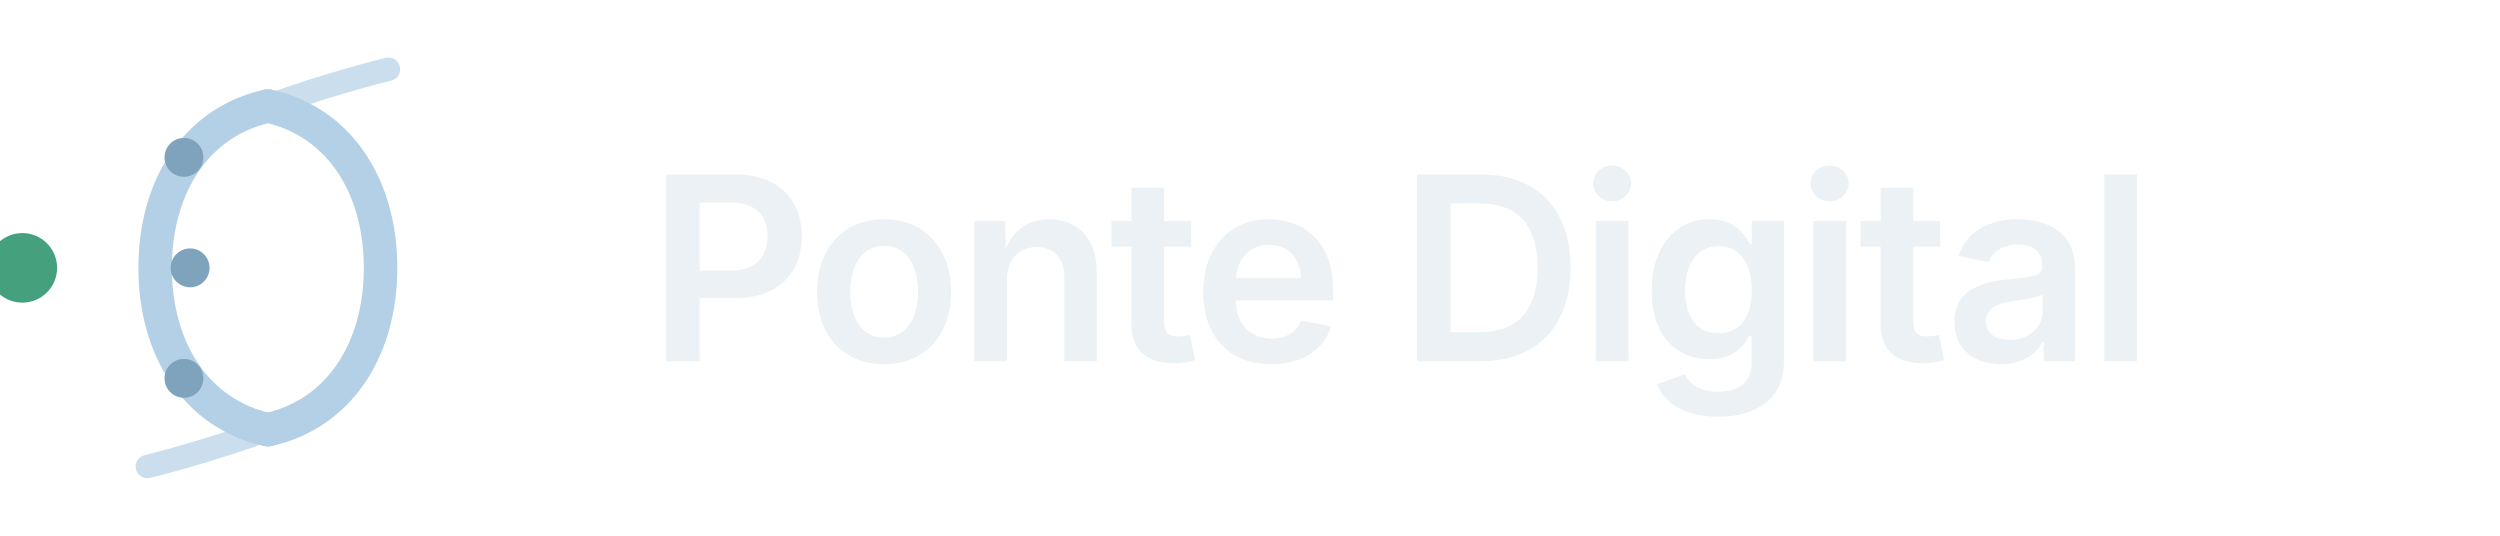
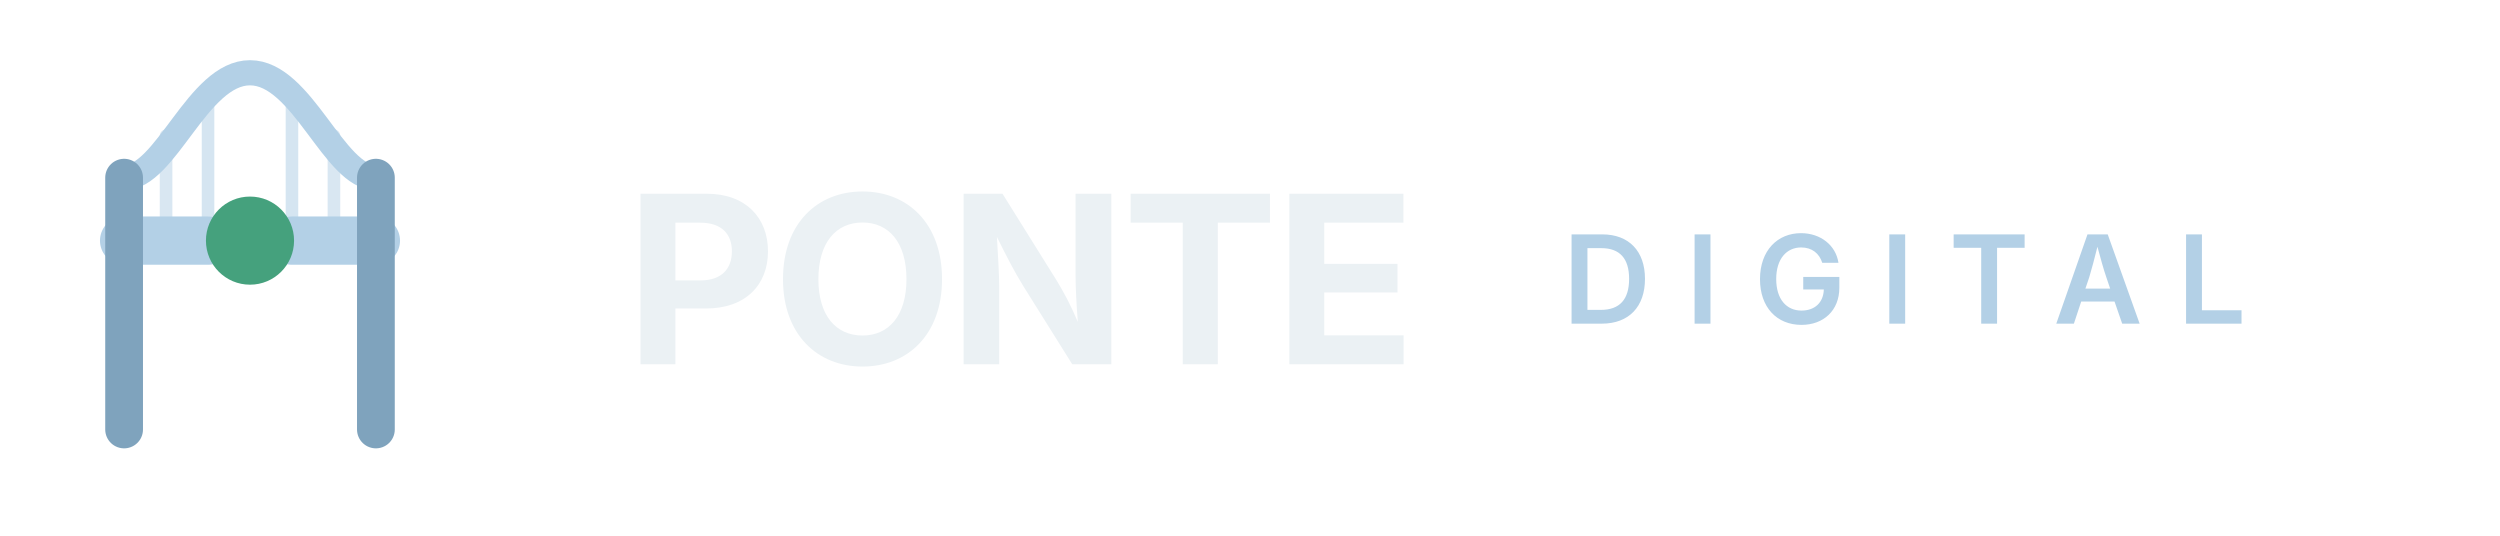
<svg xmlns="http://www.w3.org/2000/svg" viewBox="0 0 224 48" role="img" aria-label="Ponte Digital" focusable="false">
-   <g fill="none">
-     <path d="M 34.8 6.2 C 31.6 7, 27.6 8.2, 24 9.5" stroke="hsl(205, 50%, 80%)" stroke-width="2.1" stroke-linecap="round" opacity="0.7" />
-     <path d="M 24 38.5 C 20.4 39.8, 16.4 41, 13.2 41.8" stroke="hsl(205, 50%, 80%)" stroke-width="2.1" stroke-linecap="round" opacity="0.7" />
-     <path d="M 24 9.5 C 17.6 10.9, 13.9 16.7, 13.9 24 C 13.9 31.3, 17.6 37.1, 24 38.5" stroke="hsl(205, 50%, 80%)" stroke-width="3" stroke-linecap="round" />
-     <path d="M 24 38.5 C 30.4 37.1, 34.1 31.3, 34.1 24 C 34.1 16.7, 30.4 10.9, 24 9.5" stroke="hsl(205, 50%, 80%)" stroke-width="3" stroke-linecap="round" />
+   <g transform="translate(22.4 22.5) scale(0.94) translate(-24 -23)" fill="none">
+     <path d="M 16 12 L 16 22" stroke="hsl(205, 50%, 80%)" stroke-width="1.2" stroke-linecap="round" opacity="0.5" />
+     <path d="M 20 8 L 20 22" stroke="hsl(205, 50%, 80%)" stroke-width="1.2" stroke-linecap="round" opacity="0.55" />
+     <path d="M 28 8 L 28 22" stroke="hsl(205, 50%, 80%)" stroke-width="1.2" stroke-linecap="round" opacity="0.55" />
+     <path d="M 32 12 L 32 22" stroke="hsl(205, 50%, 80%)" stroke-width="1.2" stroke-linecap="round" opacity="0.5" />
+     <path d="M 12 16 C 16 16, 19 6, 24 6 C 29 6, 32 16, 36 16" stroke="hsl(205, 50%, 80%)" stroke-width="2.4" stroke-linecap="round" />
+     <path d="M 12 22 L 20 22" stroke="hsl(205, 50%, 80%)" stroke-width="4.6" stroke-linecap="round" />
+     <path d="M 28 22 L 36 22" stroke="hsl(205, 50%, 80%)" stroke-width="4.6" stroke-linecap="round" />
+     <path d="M 12 16 L 12 40" stroke="hsl(205, 32%, 62%)" stroke-width="3.6" stroke-linecap="round" />
+     <path d="M 36 16 L 36 40" stroke="hsl(205, 32%, 62%)" stroke-width="3.6" stroke-linecap="round" />
+     <circle cx="24" cy="22" r="4.2" fill="hsl(157, 40%, 45%)" />
  </g>
-   <g transform="translate(2 24) scale(0.9167) translate(-24 -24)" fill="none">
-     <circle cx="8.2" cy="13.2" r="1.9" fill="hsl(205, 32%, 62%)" />
-     <circle cx="7.6" cy="24" r="1.9" fill="hsl(205, 32%, 62%)" />
-     <circle cx="8.2" cy="34.8" r="1.9" fill="hsl(205, 32%, 62%)" />
-     <circle cx="39.8" cy="13.2" r="1.9" fill="hsl(205, 32%, 62%)" />
-     <circle cx="40.4" cy="24" r="1.9" fill="hsl(205, 32%, 62%)" />
-     <circle cx="39.8" cy="34.8" r="1.9" fill="hsl(205, 32%, 62%)" />
-     <circle cx="24" cy="24" r="3.4" fill="hsl(157, 40%, 45%)" />
-   </g>
-   <text x="58" y="24" dominant-baseline="central" font-family="Inter, system-ui, -apple-system, 'Segoe UI', sans-serif" font-size="23" font-weight="600" letter-spacing="-0.02em" fill="hsl(203, 30%, 94%)">Ponte Digital</text>
+   <text x="56" y="25" dominant-baseline="central" font-family="Inter, system-ui, -apple-system, 'Segoe UI', sans-serif" font-size="21" font-weight="700" letter-spacing="-0.02em" fill="hsl(203, 30%, 94%)">PONTE</text>
+   <text x="140" y="25" dominant-baseline="central" font-family="Inter, system-ui, -apple-system, 'Segoe UI', sans-serif" font-size="11" font-weight="600" letter-spacing="0.28em" fill="hsl(205, 50%, 80%)">DIGITAL</text>
</svg>
